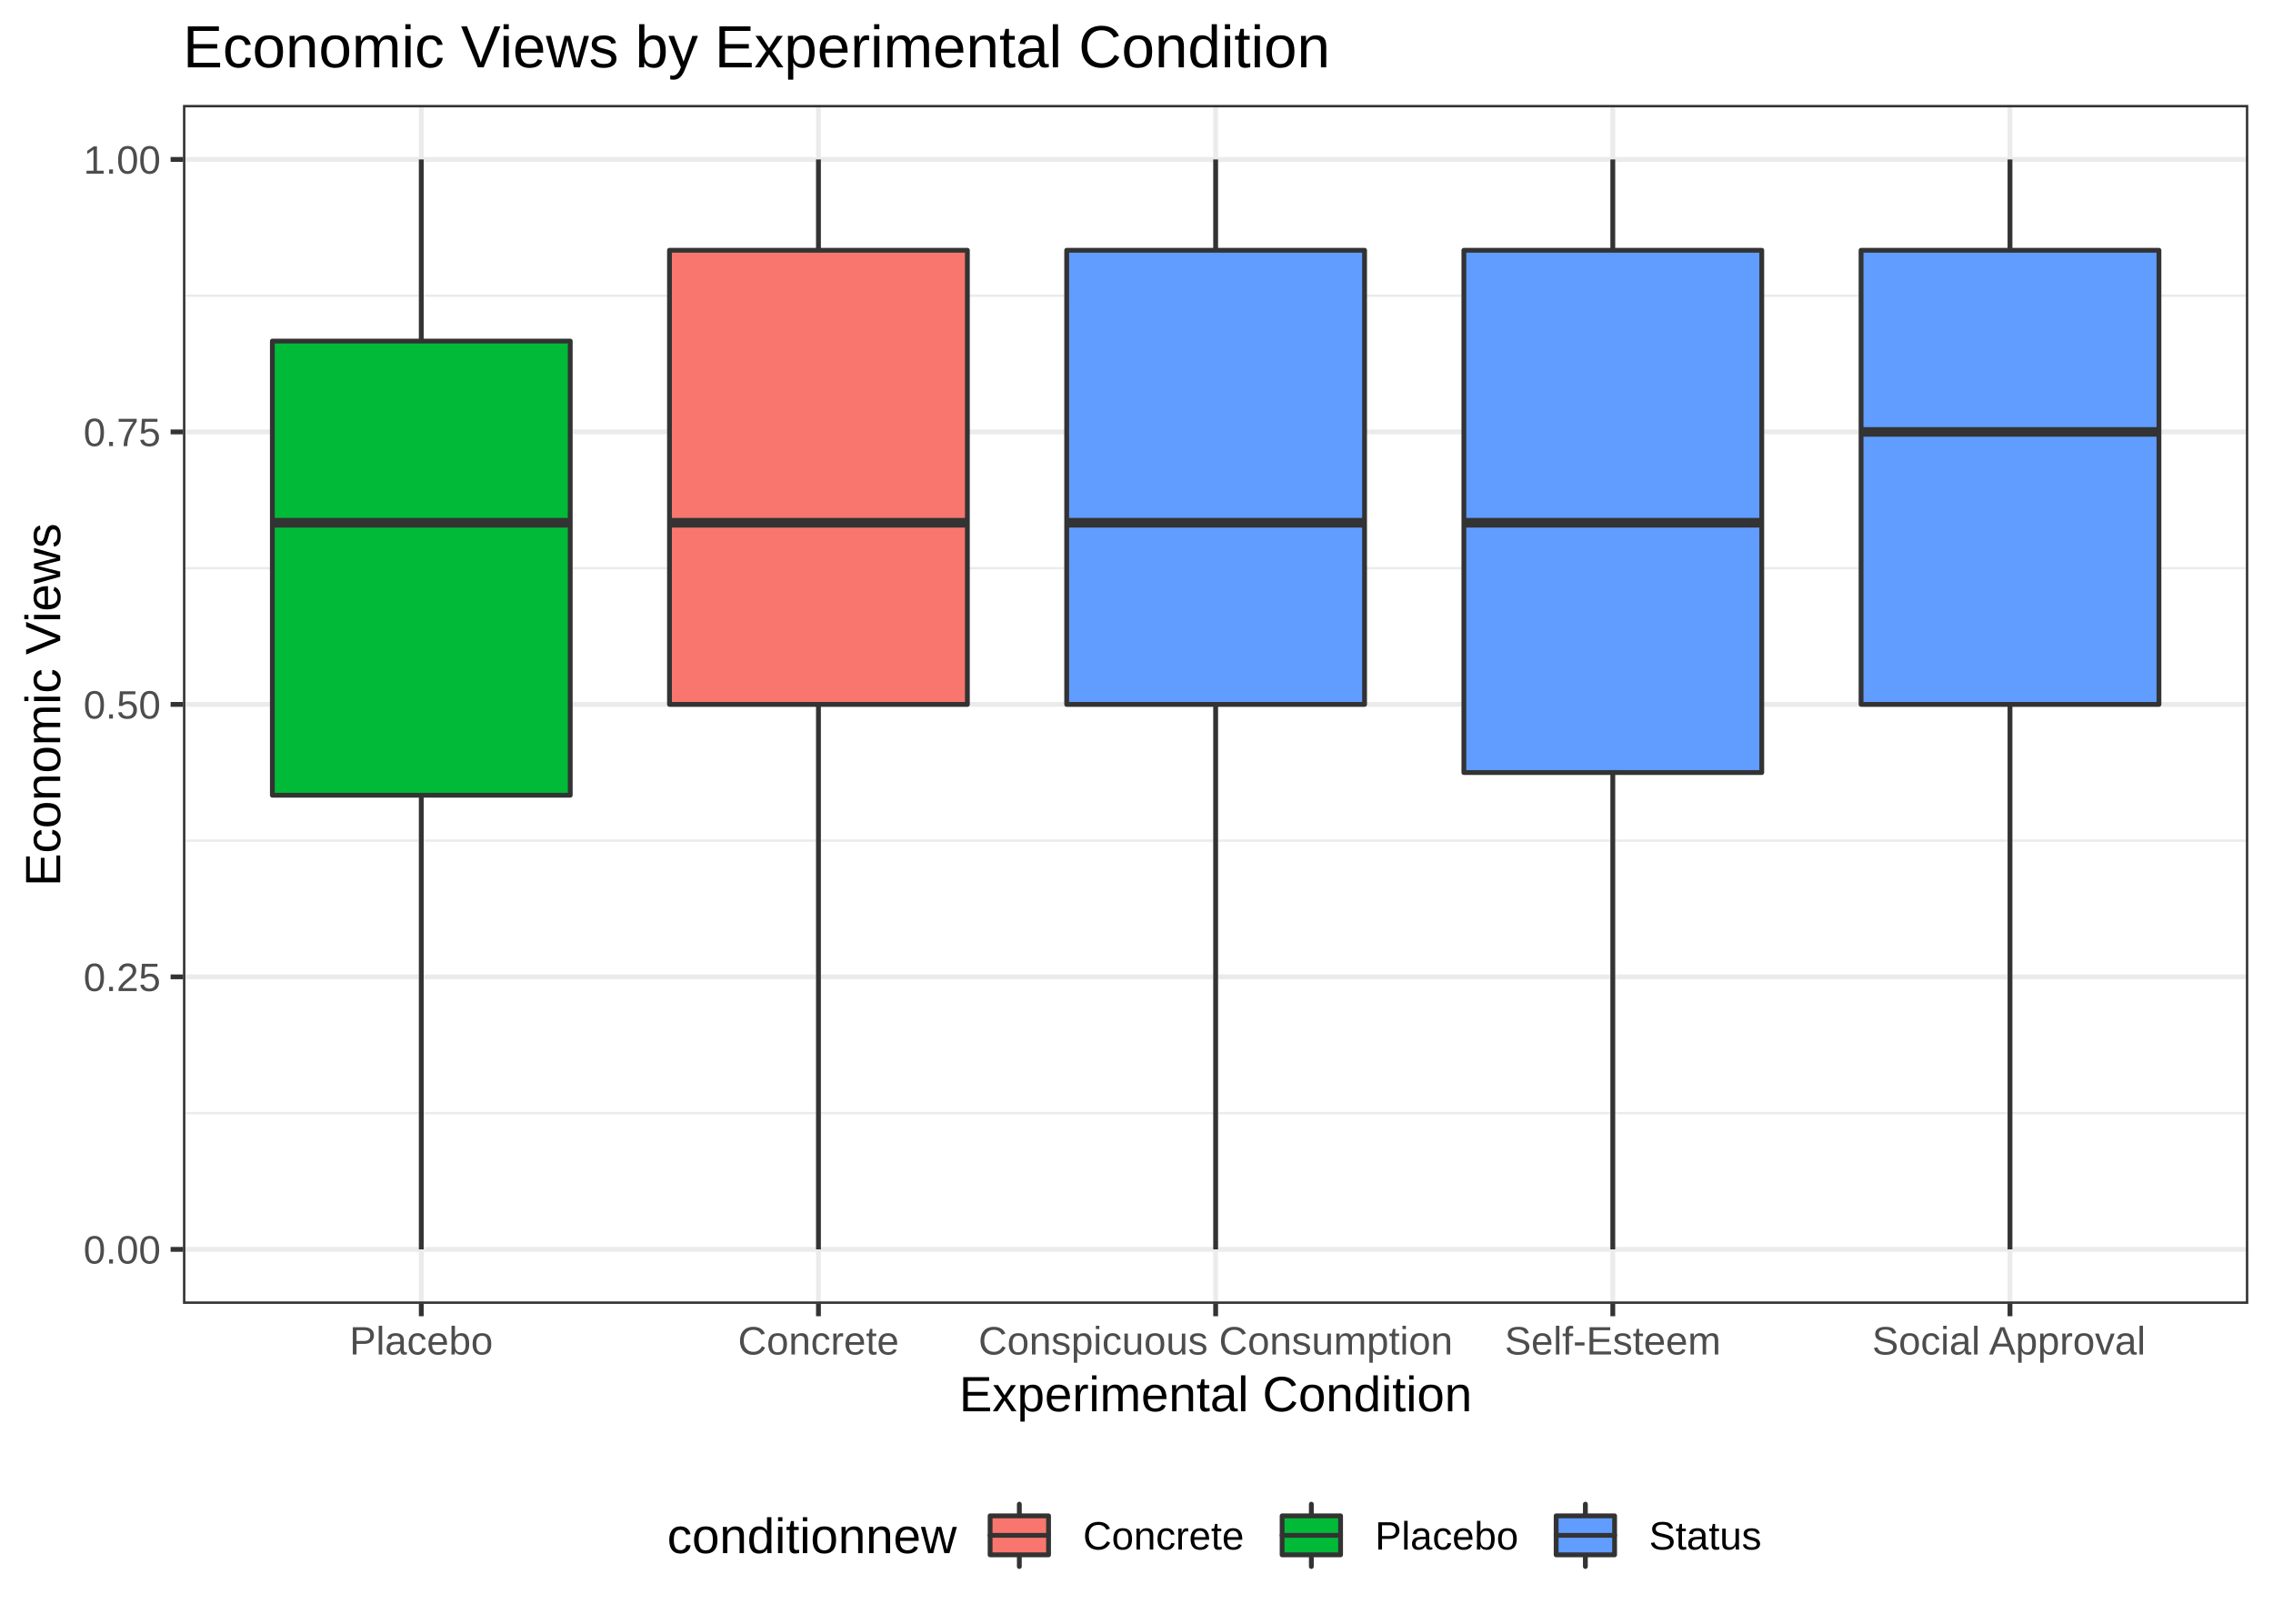
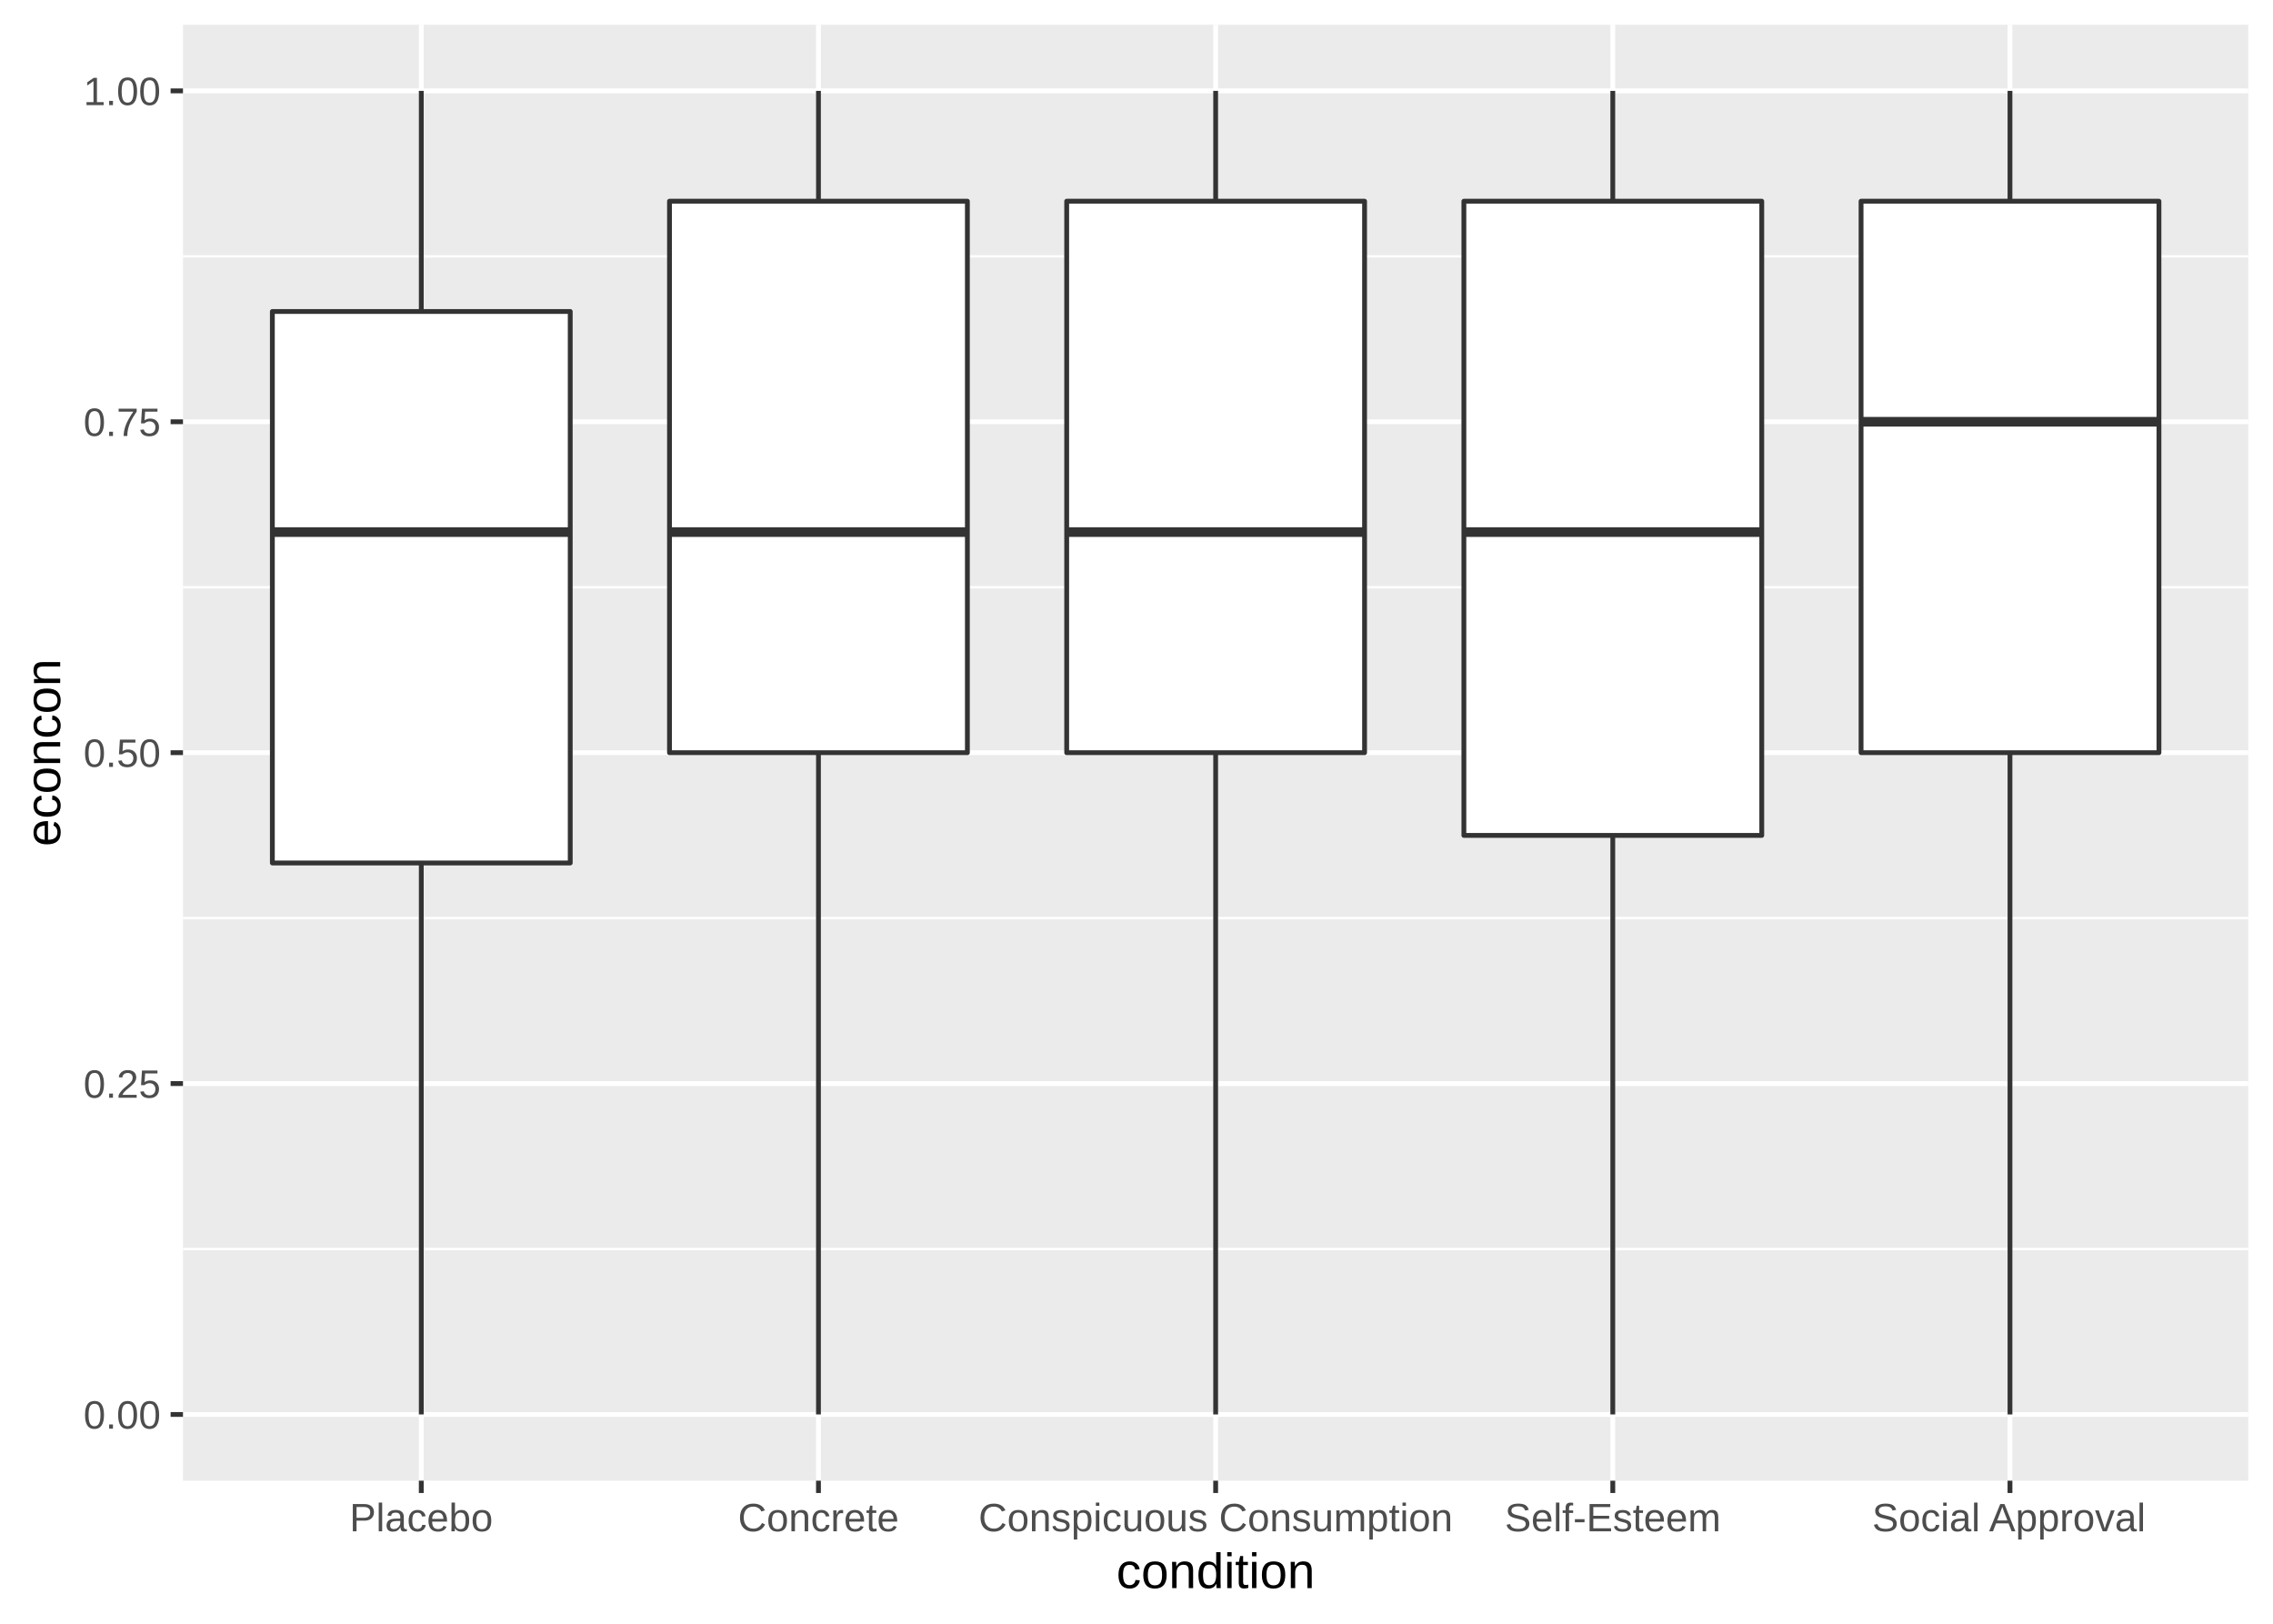
<svg xmlns="http://www.w3.org/2000/svg" viewBox="0 0 504.00 360.00">
  <defs>
    <style type="text/css">
    line, polyline, polygon, path, rect, circle {
      fill: none;
      stroke: #000000;
      stroke-linecap: round;
      stroke-linejoin: round;
      stroke-miterlimit: 10.00;
    }
  </style>
  </defs>
  <rect width="100%" height="100%" style="stroke: none; fill: #FFFFFF;" />
  <rect x="0.00" y="0.00" width="504.00" height="360.00" style="stroke-width: 1.07; stroke: #FFFFFF; fill: #FFFFFF;" />
  <defs>
-     <clipPath id="cpNDAuNTd8NDk4LjUyfDI4OS4wOHwyMy4yNw==">
-       <rect x="40.57" y="23.27" width="457.95" height="265.81" />
+     <clipPath id="cpNDAuNTd8NDk4LjUyfDMyOC4yOHw1LjQ4">
+       <rect x="40.57" y="5.48" width="457.95" height="322.80" />
    </clipPath>
  </defs>
-   <rect x="40.57" y="23.27" width="457.95" height="265.81" style="stroke-width: 1.07; stroke: none; fill: #FFFFFF;" clip-path="url(#cpNDAuNTd8NDk4LjUyfDI4OS4wOHwyMy4yNw==)" />
-   <polyline points="40.57,246.79 498.52,246.79 " style="stroke-width: 0.53; stroke: #EBEBEB; stroke-linecap: butt;" clip-path="url(#cpNDAuNTd8NDk4LjUyfDI4OS4wOHwyMy4yNw==)" />
-   <polyline points="40.57,186.38 498.52,186.38 " style="stroke-width: 0.53; stroke: #EBEBEB; stroke-linecap: butt;" clip-path="url(#cpNDAuNTd8NDk4LjUyfDI4OS4wOHwyMy4yNw==)" />
-   <polyline points="40.57,125.97 498.52,125.97 " style="stroke-width: 0.53; stroke: #EBEBEB; stroke-linecap: butt;" clip-path="url(#cpNDAuNTd8NDk4LjUyfDI4OS4wOHwyMy4yNw==)" />
-   <polyline points="40.57,65.56 498.52,65.56 " style="stroke-width: 0.53; stroke: #EBEBEB; stroke-linecap: butt;" clip-path="url(#cpNDAuNTd8NDk4LjUyfDI4OS4wOHwyMy4yNw==)" />
-   <polyline points="40.57,277.00 498.52,277.00 " style="stroke-width: 1.07; stroke: #EBEBEB; stroke-linecap: butt;" clip-path="url(#cpNDAuNTd8NDk4LjUyfDI4OS4wOHwyMy4yNw==)" />
-   <polyline points="40.57,216.58 498.52,216.58 " style="stroke-width: 1.07; stroke: #EBEBEB; stroke-linecap: butt;" clip-path="url(#cpNDAuNTd8NDk4LjUyfDI4OS4wOHwyMy4yNw==)" />
-   <polyline points="40.57,156.17 498.52,156.17 " style="stroke-width: 1.07; stroke: #EBEBEB; stroke-linecap: butt;" clip-path="url(#cpNDAuNTd8NDk4LjUyfDI4OS4wOHwyMy4yNw==)" />
-   <polyline points="40.57,95.76 498.52,95.76 " style="stroke-width: 1.07; stroke: #EBEBEB; stroke-linecap: butt;" clip-path="url(#cpNDAuNTd8NDk4LjUyfDI4OS4wOHwyMy4yNw==)" />
-   <polyline points="40.57,35.35 498.52,35.35 " style="stroke-width: 1.07; stroke: #EBEBEB; stroke-linecap: butt;" clip-path="url(#cpNDAuNTd8NDk4LjUyfDI4OS4wOHwyMy4yNw==)" />
-   <polyline points="93.41,289.08 93.41,23.27 " style="stroke-width: 1.07; stroke: #EBEBEB; stroke-linecap: butt;" clip-path="url(#cpNDAuNTd8NDk4LjUyfDI4OS4wOHwyMy4yNw==)" />
-   <polyline points="181.48,289.08 181.48,23.27 " style="stroke-width: 1.07; stroke: #EBEBEB; stroke-linecap: butt;" clip-path="url(#cpNDAuNTd8NDk4LjUyfDI4OS4wOHwyMy4yNw==)" />
-   <polyline points="269.55,289.08 269.55,23.27 " style="stroke-width: 1.07; stroke: #EBEBEB; stroke-linecap: butt;" clip-path="url(#cpNDAuNTd8NDk4LjUyfDI4OS4wOHwyMy4yNw==)" />
-   <polyline points="357.61,289.08 357.61,23.27 " style="stroke-width: 1.07; stroke: #EBEBEB; stroke-linecap: butt;" clip-path="url(#cpNDAuNTd8NDk4LjUyfDI4OS4wOHwyMy4yNw==)" />
-   <polyline points="445.68,289.08 445.68,23.27 " style="stroke-width: 1.07; stroke: #EBEBEB; stroke-linecap: butt;" clip-path="url(#cpNDAuNTd8NDk4LjUyfDI4OS4wOHwyMy4yNw==)" />
-   <line x1="93.41" y1="75.62" x2="93.41" y2="35.35" style="stroke-width: 1.07; stroke: #333333; stroke-linecap: butt;" clip-path="url(#cpNDAuNTd8NDk4LjUyfDI4OS4wOHwyMy4yNw==)" />
-   <line x1="93.41" y1="176.31" x2="93.41" y2="277.00" style="stroke-width: 1.07; stroke: #333333; stroke-linecap: butt;" clip-path="url(#cpNDAuNTd8NDk4LjUyfDI4OS4wOHwyMy4yNw==)" />
-   <polygon points="60.39,75.62 60.39,176.31 126.44,176.31 126.44,75.62 60.39,75.62 " style="stroke-width: 1.07; stroke: #333333; fill: #00BA38;" clip-path="url(#cpNDAuNTd8NDk4LjUyfDI4OS4wOHwyMy4yNw==)" />
-   <line x1="60.39" y1="115.90" x2="126.44" y2="115.90" style="stroke-width: 2.13; stroke: #333333; stroke-linecap: butt;" clip-path="url(#cpNDAuNTd8NDk4LjUyfDI4OS4wOHwyMy4yNw==)" />
-   <line x1="181.48" y1="55.49" x2="181.48" y2="35.35" style="stroke-width: 1.07; stroke: #333333; stroke-linecap: butt;" clip-path="url(#cpNDAuNTd8NDk4LjUyfDI4OS4wOHwyMy4yNw==)" />
-   <line x1="181.48" y1="156.17" x2="181.48" y2="277.00" style="stroke-width: 1.07; stroke: #333333; stroke-linecap: butt;" clip-path="url(#cpNDAuNTd8NDk4LjUyfDI4OS4wOHwyMy4yNw==)" />
-   <polygon points="148.45,55.49 148.45,156.17 214.50,156.17 214.50,55.49 148.45,55.49 " style="stroke-width: 1.07; stroke: #333333; fill: #F8766D;" clip-path="url(#cpNDAuNTd8NDk4LjUyfDI4OS4wOHwyMy4yNw==)" />
-   <line x1="148.45" y1="115.90" x2="214.50" y2="115.90" style="stroke-width: 2.13; stroke: #333333; stroke-linecap: butt;" clip-path="url(#cpNDAuNTd8NDk4LjUyfDI4OS4wOHwyMy4yNw==)" />
-   <line x1="269.55" y1="55.49" x2="269.55" y2="35.35" style="stroke-width: 1.07; stroke: #333333; stroke-linecap: butt;" clip-path="url(#cpNDAuNTd8NDk4LjUyfDI4OS4wOHwyMy4yNw==)" />
-   <line x1="269.55" y1="156.17" x2="269.55" y2="277.00" style="stroke-width: 1.07; stroke: #333333; stroke-linecap: butt;" clip-path="url(#cpNDAuNTd8NDk4LjUyfDI4OS4wOHwyMy4yNw==)" />
-   <polygon points="236.52,55.49 236.52,156.17 302.57,156.17 302.57,55.49 236.52,55.49 " style="stroke-width: 1.07; stroke: #333333; fill: #619CFF;" clip-path="url(#cpNDAuNTd8NDk4LjUyfDI4OS4wOHwyMy4yNw==)" />
-   <line x1="236.52" y1="115.90" x2="302.57" y2="115.90" style="stroke-width: 2.13; stroke: #333333; stroke-linecap: butt;" clip-path="url(#cpNDAuNTd8NDk4LjUyfDI4OS4wOHwyMy4yNw==)" />
-   <line x1="357.61" y1="55.49" x2="357.61" y2="35.35" style="stroke-width: 1.07; stroke: #333333; stroke-linecap: butt;" clip-path="url(#cpNDAuNTd8NDk4LjUyfDI4OS4wOHwyMy4yNw==)" />
-   <line x1="357.61" y1="171.28" x2="357.61" y2="277.00" style="stroke-width: 1.07; stroke: #333333; stroke-linecap: butt;" clip-path="url(#cpNDAuNTd8NDk4LjUyfDI4OS4wOHwyMy4yNw==)" />
-   <polygon points="324.59,55.49 324.59,171.28 390.64,171.28 390.64,55.49 324.59,55.49 " style="stroke-width: 1.07; stroke: #333333; fill: #619CFF;" clip-path="url(#cpNDAuNTd8NDk4LjUyfDI4OS4wOHwyMy4yNw==)" />
-   <line x1="324.59" y1="115.90" x2="390.64" y2="115.90" style="stroke-width: 2.13; stroke: #333333; stroke-linecap: butt;" clip-path="url(#cpNDAuNTd8NDk4LjUyfDI4OS4wOHwyMy4yNw==)" />
-   <line x1="445.68" y1="55.49" x2="445.68" y2="35.35" style="stroke-width: 1.07; stroke: #333333; stroke-linecap: butt;" clip-path="url(#cpNDAuNTd8NDk4LjUyfDI4OS4wOHwyMy4yNw==)" />
-   <line x1="445.68" y1="156.17" x2="445.68" y2="277.00" style="stroke-width: 1.07; stroke: #333333; stroke-linecap: butt;" clip-path="url(#cpNDAuNTd8NDk4LjUyfDI4OS4wOHwyMy4yNw==)" />
-   <polygon points="412.66,55.49 412.66,156.17 478.71,156.17 478.71,55.49 412.66,55.49 " style="stroke-width: 1.07; stroke: #333333; fill: #619CFF;" clip-path="url(#cpNDAuNTd8NDk4LjUyfDI4OS4wOHwyMy4yNw==)" />
-   <line x1="412.66" y1="95.76" x2="478.71" y2="95.76" style="stroke-width: 2.13; stroke: #333333; stroke-linecap: butt;" clip-path="url(#cpNDAuNTd8NDk4LjUyfDI4OS4wOHwyMy4yNw==)" />
-   <rect x="40.57" y="23.27" width="457.95" height="265.81" style="stroke-width: 1.07; stroke: #333333;" clip-path="url(#cpNDAuNTd8NDk4LjUyfDI4OS4wOHwyMy4yNw==)" />
+   <rect x="40.57" y="5.48" width="457.95" height="322.80" style="stroke-width: 1.07; stroke: none; fill: #EBEBEB;" clip-path="url(#cpNDAuNTd8NDk4LjUyfDMyOC4yOHw1LjQ4)" />
+   <polyline points="40.57,276.92 498.52,276.92 " style="stroke-width: 0.53; stroke: #FFFFFF; stroke-linecap: butt;" clip-path="url(#cpNDAuNTd8NDk4LjUyfDMyOC4yOHw1LjQ4)" />
+   <polyline points="40.57,203.56 498.52,203.56 " style="stroke-width: 0.53; stroke: #FFFFFF; stroke-linecap: butt;" clip-path="url(#cpNDAuNTd8NDk4LjUyfDMyOC4yOHw1LjQ4)" />
+   <polyline points="40.57,130.20 498.52,130.20 " style="stroke-width: 0.53; stroke: #FFFFFF; stroke-linecap: butt;" clip-path="url(#cpNDAuNTd8NDk4LjUyfDMyOC4yOHw1LjQ4)" />
+   <polyline points="40.57,56.83 498.52,56.83 " style="stroke-width: 0.53; stroke: #FFFFFF; stroke-linecap: butt;" clip-path="url(#cpNDAuNTd8NDk4LjUyfDMyOC4yOHw1LjQ4)" />
+   <polyline points="40.57,313.60 498.52,313.60 " style="stroke-width: 1.07; stroke: #FFFFFF; stroke-linecap: butt;" clip-path="url(#cpNDAuNTd8NDk4LjUyfDMyOC4yOHw1LjQ4)" />
+   <polyline points="40.57,240.24 498.52,240.24 " style="stroke-width: 1.07; stroke: #FFFFFF; stroke-linecap: butt;" clip-path="url(#cpNDAuNTd8NDk4LjUyfDMyOC4yOHw1LjQ4)" />
+   <polyline points="40.57,166.88 498.52,166.88 " style="stroke-width: 1.07; stroke: #FFFFFF; stroke-linecap: butt;" clip-path="url(#cpNDAuNTd8NDk4LjUyfDMyOC4yOHw1LjQ4)" />
+   <polyline points="40.57,93.51 498.52,93.51 " style="stroke-width: 1.07; stroke: #FFFFFF; stroke-linecap: butt;" clip-path="url(#cpNDAuNTd8NDk4LjUyfDMyOC4yOHw1LjQ4)" />
+   <polyline points="40.57,20.15 498.52,20.15 " style="stroke-width: 1.07; stroke: #FFFFFF; stroke-linecap: butt;" clip-path="url(#cpNDAuNTd8NDk4LjUyfDMyOC4yOHw1LjQ4)" />
+   <polyline points="93.41,328.28 93.41,5.48 " style="stroke-width: 1.07; stroke: #FFFFFF; stroke-linecap: butt;" clip-path="url(#cpNDAuNTd8NDk4LjUyfDMyOC4yOHw1LjQ4)" />
+   <polyline points="181.48,328.28 181.48,5.48 " style="stroke-width: 1.07; stroke: #FFFFFF; stroke-linecap: butt;" clip-path="url(#cpNDAuNTd8NDk4LjUyfDMyOC4yOHw1LjQ4)" />
+   <polyline points="269.55,328.28 269.55,5.48 " style="stroke-width: 1.07; stroke: #FFFFFF; stroke-linecap: butt;" clip-path="url(#cpNDAuNTd8NDk4LjUyfDMyOC4yOHw1LjQ4)" />
+   <polyline points="357.61,328.28 357.61,5.48 " style="stroke-width: 1.07; stroke: #FFFFFF; stroke-linecap: butt;" clip-path="url(#cpNDAuNTd8NDk4LjUyfDMyOC4yOHw1LjQ4)" />
+   <polyline points="445.68,328.28 445.68,5.48 " style="stroke-width: 1.07; stroke: #FFFFFF; stroke-linecap: butt;" clip-path="url(#cpNDAuNTd8NDk4LjUyfDMyOC4yOHw1LjQ4)" />
+   <line x1="93.41" y1="69.06" x2="93.41" y2="20.15" style="stroke-width: 1.07; stroke: #333333; stroke-linecap: butt;" clip-path="url(#cpNDAuNTd8NDk4LjUyfDMyOC4yOHw1LjQ4)" />
+   <line x1="93.41" y1="191.33" x2="93.41" y2="313.60" style="stroke-width: 1.07; stroke: #333333; stroke-linecap: butt;" clip-path="url(#cpNDAuNTd8NDk4LjUyfDMyOC4yOHw1LjQ4)" />
+   <polygon points="60.39,69.06 60.39,191.33 126.44,191.33 126.44,69.06 60.39,69.06 " style="stroke-width: 1.07; stroke: #333333; fill: #FFFFFF;" clip-path="url(#cpNDAuNTd8NDk4LjUyfDMyOC4yOHw1LjQ4)" />
+   <line x1="60.39" y1="117.97" x2="126.44" y2="117.97" style="stroke-width: 2.13; stroke: #333333; stroke-linecap: butt;" clip-path="url(#cpNDAuNTd8NDk4LjUyfDMyOC4yOHw1LjQ4)" />
+   <line x1="181.48" y1="44.61" x2="181.48" y2="20.15" style="stroke-width: 1.07; stroke: #333333; stroke-linecap: butt;" clip-path="url(#cpNDAuNTd8NDk4LjUyfDMyOC4yOHw1LjQ4)" />
+   <line x1="181.48" y1="166.88" x2="181.48" y2="313.60" style="stroke-width: 1.07; stroke: #333333; stroke-linecap: butt;" clip-path="url(#cpNDAuNTd8NDk4LjUyfDMyOC4yOHw1LjQ4)" />
+   <polygon points="148.45,44.61 148.45,166.88 214.50,166.88 214.50,44.61 148.45,44.61 " style="stroke-width: 1.07; stroke: #333333; fill: #FFFFFF;" clip-path="url(#cpNDAuNTd8NDk4LjUyfDMyOC4yOHw1LjQ4)" />
+   <line x1="148.45" y1="117.97" x2="214.50" y2="117.97" style="stroke-width: 2.13; stroke: #333333; stroke-linecap: butt;" clip-path="url(#cpNDAuNTd8NDk4LjUyfDMyOC4yOHw1LjQ4)" />
+   <line x1="269.55" y1="44.61" x2="269.55" y2="20.15" style="stroke-width: 1.07; stroke: #333333; stroke-linecap: butt;" clip-path="url(#cpNDAuNTd8NDk4LjUyfDMyOC4yOHw1LjQ4)" />
+   <line x1="269.55" y1="166.88" x2="269.55" y2="313.60" style="stroke-width: 1.07; stroke: #333333; stroke-linecap: butt;" clip-path="url(#cpNDAuNTd8NDk4LjUyfDMyOC4yOHw1LjQ4)" />
+   <polygon points="236.52,44.61 236.52,166.88 302.57,166.88 302.57,44.61 236.52,44.61 " style="stroke-width: 1.07; stroke: #333333; fill: #FFFFFF;" clip-path="url(#cpNDAuNTd8NDk4LjUyfDMyOC4yOHw1LjQ4)" />
+   <line x1="236.52" y1="117.97" x2="302.57" y2="117.97" style="stroke-width: 2.13; stroke: #333333; stroke-linecap: butt;" clip-path="url(#cpNDAuNTd8NDk4LjUyfDMyOC4yOHw1LjQ4)" />
+   <line x1="357.61" y1="44.61" x2="357.61" y2="20.15" style="stroke-width: 1.07; stroke: #333333; stroke-linecap: butt;" clip-path="url(#cpNDAuNTd8NDk4LjUyfDMyOC4yOHw1LjQ4)" />
+   <line x1="357.61" y1="185.22" x2="357.61" y2="313.60" style="stroke-width: 1.07; stroke: #333333; stroke-linecap: butt;" clip-path="url(#cpNDAuNTd8NDk4LjUyfDMyOC4yOHw1LjQ4)" />
+   <polygon points="324.59,44.61 324.59,185.22 390.64,185.22 390.64,44.61 324.59,44.61 " style="stroke-width: 1.07; stroke: #333333; fill: #FFFFFF;" clip-path="url(#cpNDAuNTd8NDk4LjUyfDMyOC4yOHw1LjQ4)" />
+   <line x1="324.59" y1="117.97" x2="390.64" y2="117.97" style="stroke-width: 2.13; stroke: #333333; stroke-linecap: butt;" clip-path="url(#cpNDAuNTd8NDk4LjUyfDMyOC4yOHw1LjQ4)" />
+   <line x1="445.68" y1="44.61" x2="445.68" y2="20.15" style="stroke-width: 1.07; stroke: #333333; stroke-linecap: butt;" clip-path="url(#cpNDAuNTd8NDk4LjUyfDMyOC4yOHw1LjQ4)" />
+   <line x1="445.68" y1="166.88" x2="445.68" y2="313.60" style="stroke-width: 1.07; stroke: #333333; stroke-linecap: butt;" clip-path="url(#cpNDAuNTd8NDk4LjUyfDMyOC4yOHw1LjQ4)" />
+   <polygon points="412.66,44.61 412.66,166.88 478.71,166.88 478.71,44.61 412.66,44.61 " style="stroke-width: 1.07; stroke: #333333; fill: #FFFFFF;" clip-path="url(#cpNDAuNTd8NDk4LjUyfDMyOC4yOHw1LjQ4)" />
+   <line x1="412.66" y1="93.51" x2="478.71" y2="93.51" style="stroke-width: 2.13; stroke: #333333; stroke-linecap: butt;" clip-path="url(#cpNDAuNTd8NDk4LjUyfDMyOC4yOHw1LjQ4)" />
  <defs>
    <clipPath id="cpMC4wMHw1MDQuMDB8MzYwLjAwfDAuMDA=">
      <rect x="0.00" y="0.00" width="504.00" height="360.00" />
    </clipPath>
  </defs>
  <g clip-path="url(#cpMC4wMHw1MDQuMDB8MzYwLjAwfDAuMDA=)">
-     <text x="18.51" y="280.15" style="font-size: 8.80px; fill: #4D4D4D; font-family: Arial;" textLength="17.13px" lengthAdjust="spacingAndGlyphs">0.00</text>
+     <text x="18.51" y="316.75" style="font-size: 8.80px; fill: #4D4D4D; font-family: Arial;" textLength="17.13px" lengthAdjust="spacingAndGlyphs">0.00</text>
  </g>
  <g clip-path="url(#cpMC4wMHw1MDQuMDB8MzYwLjAwfDAuMDA=)">
-     <text x="18.51" y="219.73" style="font-size: 8.80px; fill: #4D4D4D; font-family: Arial;" textLength="17.13px" lengthAdjust="spacingAndGlyphs">0.25</text>
+     <text x="18.51" y="243.39" style="font-size: 8.80px; fill: #4D4D4D; font-family: Arial;" textLength="17.13px" lengthAdjust="spacingAndGlyphs">0.25</text>
  </g>
  <g clip-path="url(#cpMC4wMHw1MDQuMDB8MzYwLjAwfDAuMDA=)">
-     <text x="18.51" y="159.32" style="font-size: 8.80px; fill: #4D4D4D; font-family: Arial;" textLength="17.13px" lengthAdjust="spacingAndGlyphs">0.50</text>
+     <text x="18.51" y="170.03" style="font-size: 8.80px; fill: #4D4D4D; font-family: Arial;" textLength="17.13px" lengthAdjust="spacingAndGlyphs">0.50</text>
  </g>
  <g clip-path="url(#cpMC4wMHw1MDQuMDB8MzYwLjAwfDAuMDA=)">
-     <text x="18.51" y="98.91" style="font-size: 8.80px; fill: #4D4D4D; font-family: Arial;" textLength="17.13px" lengthAdjust="spacingAndGlyphs">0.75</text>
+     <text x="18.51" y="96.66" style="font-size: 8.80px; fill: #4D4D4D; font-family: Arial;" textLength="17.13px" lengthAdjust="spacingAndGlyphs">0.75</text>
  </g>
  <g clip-path="url(#cpMC4wMHw1MDQuMDB8MzYwLjAwfDAuMDA=)">
-     <text x="18.51" y="38.50" style="font-size: 8.80px; fill: #4D4D4D; font-family: Arial;" textLength="17.13px" lengthAdjust="spacingAndGlyphs">1.00</text>
+     <text x="18.51" y="23.30" style="font-size: 8.80px; fill: #4D4D4D; font-family: Arial;" textLength="17.13px" lengthAdjust="spacingAndGlyphs">1.00</text>
  </g>
-   <polyline points="37.83,277.00 40.57,277.00 " style="stroke-width: 1.07; stroke: #333333; stroke-linecap: butt;" clip-path="url(#cpMC4wMHw1MDQuMDB8MzYwLjAwfDAuMDA=)" />
-   <polyline points="37.83,216.58 40.57,216.58 " style="stroke-width: 1.07; stroke: #333333; stroke-linecap: butt;" clip-path="url(#cpMC4wMHw1MDQuMDB8MzYwLjAwfDAuMDA=)" />
-   <polyline points="37.83,156.17 40.57,156.17 " style="stroke-width: 1.07; stroke: #333333; stroke-linecap: butt;" clip-path="url(#cpMC4wMHw1MDQuMDB8MzYwLjAwfDAuMDA=)" />
-   <polyline points="37.83,95.76 40.57,95.76 " style="stroke-width: 1.07; stroke: #333333; stroke-linecap: butt;" clip-path="url(#cpMC4wMHw1MDQuMDB8MzYwLjAwfDAuMDA=)" />
-   <polyline points="37.83,35.35 40.57,35.35 " style="stroke-width: 1.07; stroke: #333333; stroke-linecap: butt;" clip-path="url(#cpMC4wMHw1MDQuMDB8MzYwLjAwfDAuMDA=)" />
-   <polyline points="93.41,291.82 93.41,289.08 " style="stroke-width: 1.07; stroke: #333333; stroke-linecap: butt;" clip-path="url(#cpMC4wMHw1MDQuMDB8MzYwLjAwfDAuMDA=)" />
-   <polyline points="181.48,291.82 181.48,289.08 " style="stroke-width: 1.07; stroke: #333333; stroke-linecap: butt;" clip-path="url(#cpMC4wMHw1MDQuMDB8MzYwLjAwfDAuMDA=)" />
-   <polyline points="269.55,291.82 269.55,289.08 " style="stroke-width: 1.07; stroke: #333333; stroke-linecap: butt;" clip-path="url(#cpMC4wMHw1MDQuMDB8MzYwLjAwfDAuMDA=)" />
-   <polyline points="357.61,291.82 357.61,289.08 " style="stroke-width: 1.07; stroke: #333333; stroke-linecap: butt;" clip-path="url(#cpMC4wMHw1MDQuMDB8MzYwLjAwfDAuMDA=)" />
-   <polyline points="445.68,291.82 445.68,289.08 " style="stroke-width: 1.07; stroke: #333333; stroke-linecap: butt;" clip-path="url(#cpMC4wMHw1MDQuMDB8MzYwLjAwfDAuMDA=)" />
+   <polyline points="37.83,313.60 40.57,313.60 " style="stroke-width: 1.07; stroke: #333333; stroke-linecap: butt;" clip-path="url(#cpMC4wMHw1MDQuMDB8MzYwLjAwfDAuMDA=)" />
+   <polyline points="37.83,240.24 40.57,240.24 " style="stroke-width: 1.07; stroke: #333333; stroke-linecap: butt;" clip-path="url(#cpMC4wMHw1MDQuMDB8MzYwLjAwfDAuMDA=)" />
+   <polyline points="37.83,166.88 40.57,166.88 " style="stroke-width: 1.07; stroke: #333333; stroke-linecap: butt;" clip-path="url(#cpMC4wMHw1MDQuMDB8MzYwLjAwfDAuMDA=)" />
+   <polyline points="37.83,93.51 40.57,93.51 " style="stroke-width: 1.07; stroke: #333333; stroke-linecap: butt;" clip-path="url(#cpMC4wMHw1MDQuMDB8MzYwLjAwfDAuMDA=)" />
+   <polyline points="37.83,20.15 40.57,20.15 " style="stroke-width: 1.07; stroke: #333333; stroke-linecap: butt;" clip-path="url(#cpMC4wMHw1MDQuMDB8MzYwLjAwfDAuMDA=)" />
+   <polyline points="93.41,331.02 93.41,328.28 " style="stroke-width: 1.07; stroke: #333333; stroke-linecap: butt;" clip-path="url(#cpMC4wMHw1MDQuMDB8MzYwLjAwfDAuMDA=)" />
+   <polyline points="181.48,331.02 181.48,328.28 " style="stroke-width: 1.07; stroke: #333333; stroke-linecap: butt;" clip-path="url(#cpMC4wMHw1MDQuMDB8MzYwLjAwfDAuMDA=)" />
+   <polyline points="269.55,331.02 269.55,328.28 " style="stroke-width: 1.07; stroke: #333333; stroke-linecap: butt;" clip-path="url(#cpMC4wMHw1MDQuMDB8MzYwLjAwfDAuMDA=)" />
+   <polyline points="357.61,331.02 357.61,328.28 " style="stroke-width: 1.07; stroke: #333333; stroke-linecap: butt;" clip-path="url(#cpMC4wMHw1MDQuMDB8MzYwLjAwfDAuMDA=)" />
+   <polyline points="445.68,331.02 445.68,328.28 " style="stroke-width: 1.07; stroke: #333333; stroke-linecap: butt;" clip-path="url(#cpMC4wMHw1MDQuMDB8MzYwLjAwfDAuMDA=)" />
  <g clip-path="url(#cpMC4wMHw1MDQuMDB8MzYwLjAwfDAuMDA=)">
-     <text x="77.51" y="300.31" style="font-size: 8.80px; fill: #4D4D4D; font-family: Arial;" textLength="31.80px" lengthAdjust="spacingAndGlyphs">Placebo</text>
+     <text x="77.51" y="339.51" style="font-size: 8.80px; fill: #4D4D4D; font-family: Arial;" textLength="31.80px" lengthAdjust="spacingAndGlyphs">Placebo</text>
  </g>
  <g clip-path="url(#cpMC4wMHw1MDQuMDB8MzYwLjAwfDAuMDA=)">
-     <text x="163.63" y="300.31" style="font-size: 8.80px; fill: #4D4D4D; font-family: Arial;" textLength="35.71px" lengthAdjust="spacingAndGlyphs">Concrete</text>
+     <text x="163.63" y="339.51" style="font-size: 8.80px; fill: #4D4D4D; font-family: Arial;" textLength="35.71px" lengthAdjust="spacingAndGlyphs">Concrete</text>
  </g>
  <g clip-path="url(#cpMC4wMHw1MDQuMDB8MzYwLjAwfDAuMDA=)">
-     <text x="216.96" y="300.31" style="font-size: 8.80px; fill: #4D4D4D; font-family: Arial;" textLength="105.17px" lengthAdjust="spacingAndGlyphs">Conspicuous Consumption</text>
+     <text x="216.96" y="339.51" style="font-size: 8.80px; fill: #4D4D4D; font-family: Arial;" textLength="105.17px" lengthAdjust="spacingAndGlyphs">Conspicuous Consumption</text>
  </g>
  <g clip-path="url(#cpMC4wMHw1MDQuMDB8MzYwLjAwfDAuMDA=)">
-     <text x="333.65" y="300.31" style="font-size: 8.80px; fill: #4D4D4D; font-family: Arial;" textLength="47.93px" lengthAdjust="spacingAndGlyphs">Self-Esteem</text>
+     <text x="333.65" y="339.51" style="font-size: 8.80px; fill: #4D4D4D; font-family: Arial;" textLength="47.93px" lengthAdjust="spacingAndGlyphs">Self-Esteem</text>
  </g>
  <g clip-path="url(#cpMC4wMHw1MDQuMDB8MzYwLjAwfDAuMDA=)">
-     <text x="415.11" y="300.31" style="font-size: 8.80px; fill: #4D4D4D; font-family: Arial;" textLength="61.14px" lengthAdjust="spacingAndGlyphs">Social Approval</text>
+     <text x="415.11" y="339.51" style="font-size: 8.80px; fill: #4D4D4D; font-family: Arial;" textLength="61.14px" lengthAdjust="spacingAndGlyphs">Social Approval</text>
  </g>
  <g clip-path="url(#cpMC4wMHw1MDQuMDB8MzYwLjAwfDAuMDA=)">
-     <text x="212.68" y="312.90" style="font-size: 11.00px; font-family: Arial;" textLength="113.73px" lengthAdjust="spacingAndGlyphs">Experimental Condition</text>
+     <text x="247.53" y="352.10" style="font-size: 11.00px; font-family: Arial;" textLength="44.03px" lengthAdjust="spacingAndGlyphs">condition</text>
  </g>
  <g clip-path="url(#cpMC4wMHw1MDQuMDB8MzYwLjAwfDAuMDA=)">
-     <text transform="translate(13.35,196.52) rotate(-90)" style="font-size: 11.00px; font-family: Arial;" textLength="80.70px" lengthAdjust="spacingAndGlyphs">Economic Views</text>
-   </g>
-   <rect x="142.45" y="326.28" width="254.20" height="28.24" style="stroke-width: 1.07; stroke: none; fill: #FFFFFF;" clip-path="url(#cpMC4wMHw1MDQuMDB8MzYwLjAwfDAuMDA=)" />
-   <g clip-path="url(#cpMC4wMHw1MDQuMDB8MzYwLjAwfDAuMDA=)">
-     <text x="147.93" y="344.34" style="font-size: 11.00px; font-family: Arial;" textLength="64.21px" lengthAdjust="spacingAndGlyphs">conditionnew</text>
-   </g>
-   <rect x="217.38" y="331.76" width="17.28" height="17.28" style="stroke-width: 1.07; stroke: none; fill: #FFFFFF;" clip-path="url(#cpMC4wMHw1MDQuMDB8MzYwLjAwfDAuMDA=)" />
-   <polyline points="226.02,347.31 226.02,344.72 " style="stroke-width: 1.07; stroke: #333333;" clip-path="url(#cpMC4wMHw1MDQuMDB8MzYwLjAwfDAuMDA=)" />
-   <polyline points="226.02,336.08 226.02,333.49 " style="stroke-width: 1.07; stroke: #333333;" clip-path="url(#cpMC4wMHw1MDQuMDB8MzYwLjAwfDAuMDA=)" />
-   <rect x="219.54" y="336.08" width="12.96" height="8.64" style="stroke-width: 1.07; stroke: #333333; fill: #F8766D;" clip-path="url(#cpMC4wMHw1MDQuMDB8MzYwLjAwfDAuMDA=)" />
-   <polyline points="219.54,340.40 232.50,340.40 " style="stroke-width: 1.07; stroke: #333333;" clip-path="url(#cpMC4wMHw1MDQuMDB8MzYwLjAwfDAuMDA=)" />
-   <rect x="282.13" y="331.76" width="17.28" height="17.28" style="stroke-width: 1.07; stroke: none; fill: #FFFFFF;" clip-path="url(#cpMC4wMHw1MDQuMDB8MzYwLjAwfDAuMDA=)" />
-   <polyline points="290.77,347.31 290.77,344.72 " style="stroke-width: 1.07; stroke: #333333;" clip-path="url(#cpMC4wMHw1MDQuMDB8MzYwLjAwfDAuMDA=)" />
-   <polyline points="290.77,336.08 290.77,333.49 " style="stroke-width: 1.07; stroke: #333333;" clip-path="url(#cpMC4wMHw1MDQuMDB8MzYwLjAwfDAuMDA=)" />
-   <rect x="284.29" y="336.08" width="12.96" height="8.64" style="stroke-width: 1.07; stroke: #333333; fill: #00BA38;" clip-path="url(#cpMC4wMHw1MDQuMDB8MzYwLjAwfDAuMDA=)" />
-   <polyline points="284.29,340.40 297.25,340.40 " style="stroke-width: 1.07; stroke: #333333;" clip-path="url(#cpMC4wMHw1MDQuMDB8MzYwLjAwfDAuMDA=)" />
-   <rect x="342.89" y="331.76" width="17.28" height="17.28" style="stroke-width: 1.07; stroke: none; fill: #FFFFFF;" clip-path="url(#cpMC4wMHw1MDQuMDB8MzYwLjAwfDAuMDA=)" />
-   <polyline points="351.53,347.31 351.53,344.72 " style="stroke-width: 1.07; stroke: #333333;" clip-path="url(#cpMC4wMHw1MDQuMDB8MzYwLjAwfDAuMDA=)" />
-   <polyline points="351.53,336.08 351.53,333.49 " style="stroke-width: 1.07; stroke: #333333;" clip-path="url(#cpMC4wMHw1MDQuMDB8MzYwLjAwfDAuMDA=)" />
-   <rect x="345.05" y="336.08" width="12.96" height="8.64" style="stroke-width: 1.07; stroke: #333333; fill: #619CFF;" clip-path="url(#cpMC4wMHw1MDQuMDB8MzYwLjAwfDAuMDA=)" />
-   <polyline points="345.05,340.40 358.01,340.40 " style="stroke-width: 1.07; stroke: #333333;" clip-path="url(#cpMC4wMHw1MDQuMDB8MzYwLjAwfDAuMDA=)" />
-   <g clip-path="url(#cpMC4wMHw1MDQuMDB8MzYwLjAwfDAuMDA=)">
-     <text x="240.14" y="343.55" style="font-size: 8.80px; font-family: Arial;" textLength="35.71px" lengthAdjust="spacingAndGlyphs">Concrete</text>
-   </g>
-   <g clip-path="url(#cpMC4wMHw1MDQuMDB8MzYwLjAwfDAuMDA=)">
-     <text x="304.89" y="343.55" style="font-size: 8.80px; font-family: Arial;" textLength="31.80px" lengthAdjust="spacingAndGlyphs">Placebo</text>
-   </g>
-   <g clip-path="url(#cpMC4wMHw1MDQuMDB8MzYwLjAwfDAuMDA=)">
-     <text x="365.65" y="343.55" style="font-size: 8.80px; font-family: Arial;" textLength="24.95px" lengthAdjust="spacingAndGlyphs">Status</text>
-   </g>
-   <g clip-path="url(#cpMC4wMHw1MDQuMDB8MzYwLjAwfDAuMDA=)">
-     <text x="40.57" y="14.93" style="font-size: 13.20px; font-family: Arial;" textLength="254.58px" lengthAdjust="spacingAndGlyphs">Economic Views by Experimental Condition</text>
+     <text transform="translate(13.35,187.67) rotate(-90)" style="font-size: 11.00px; font-family: Arial;" textLength="41.59px" lengthAdjust="spacingAndGlyphs">econcon</text>
  </g>
</svg>
